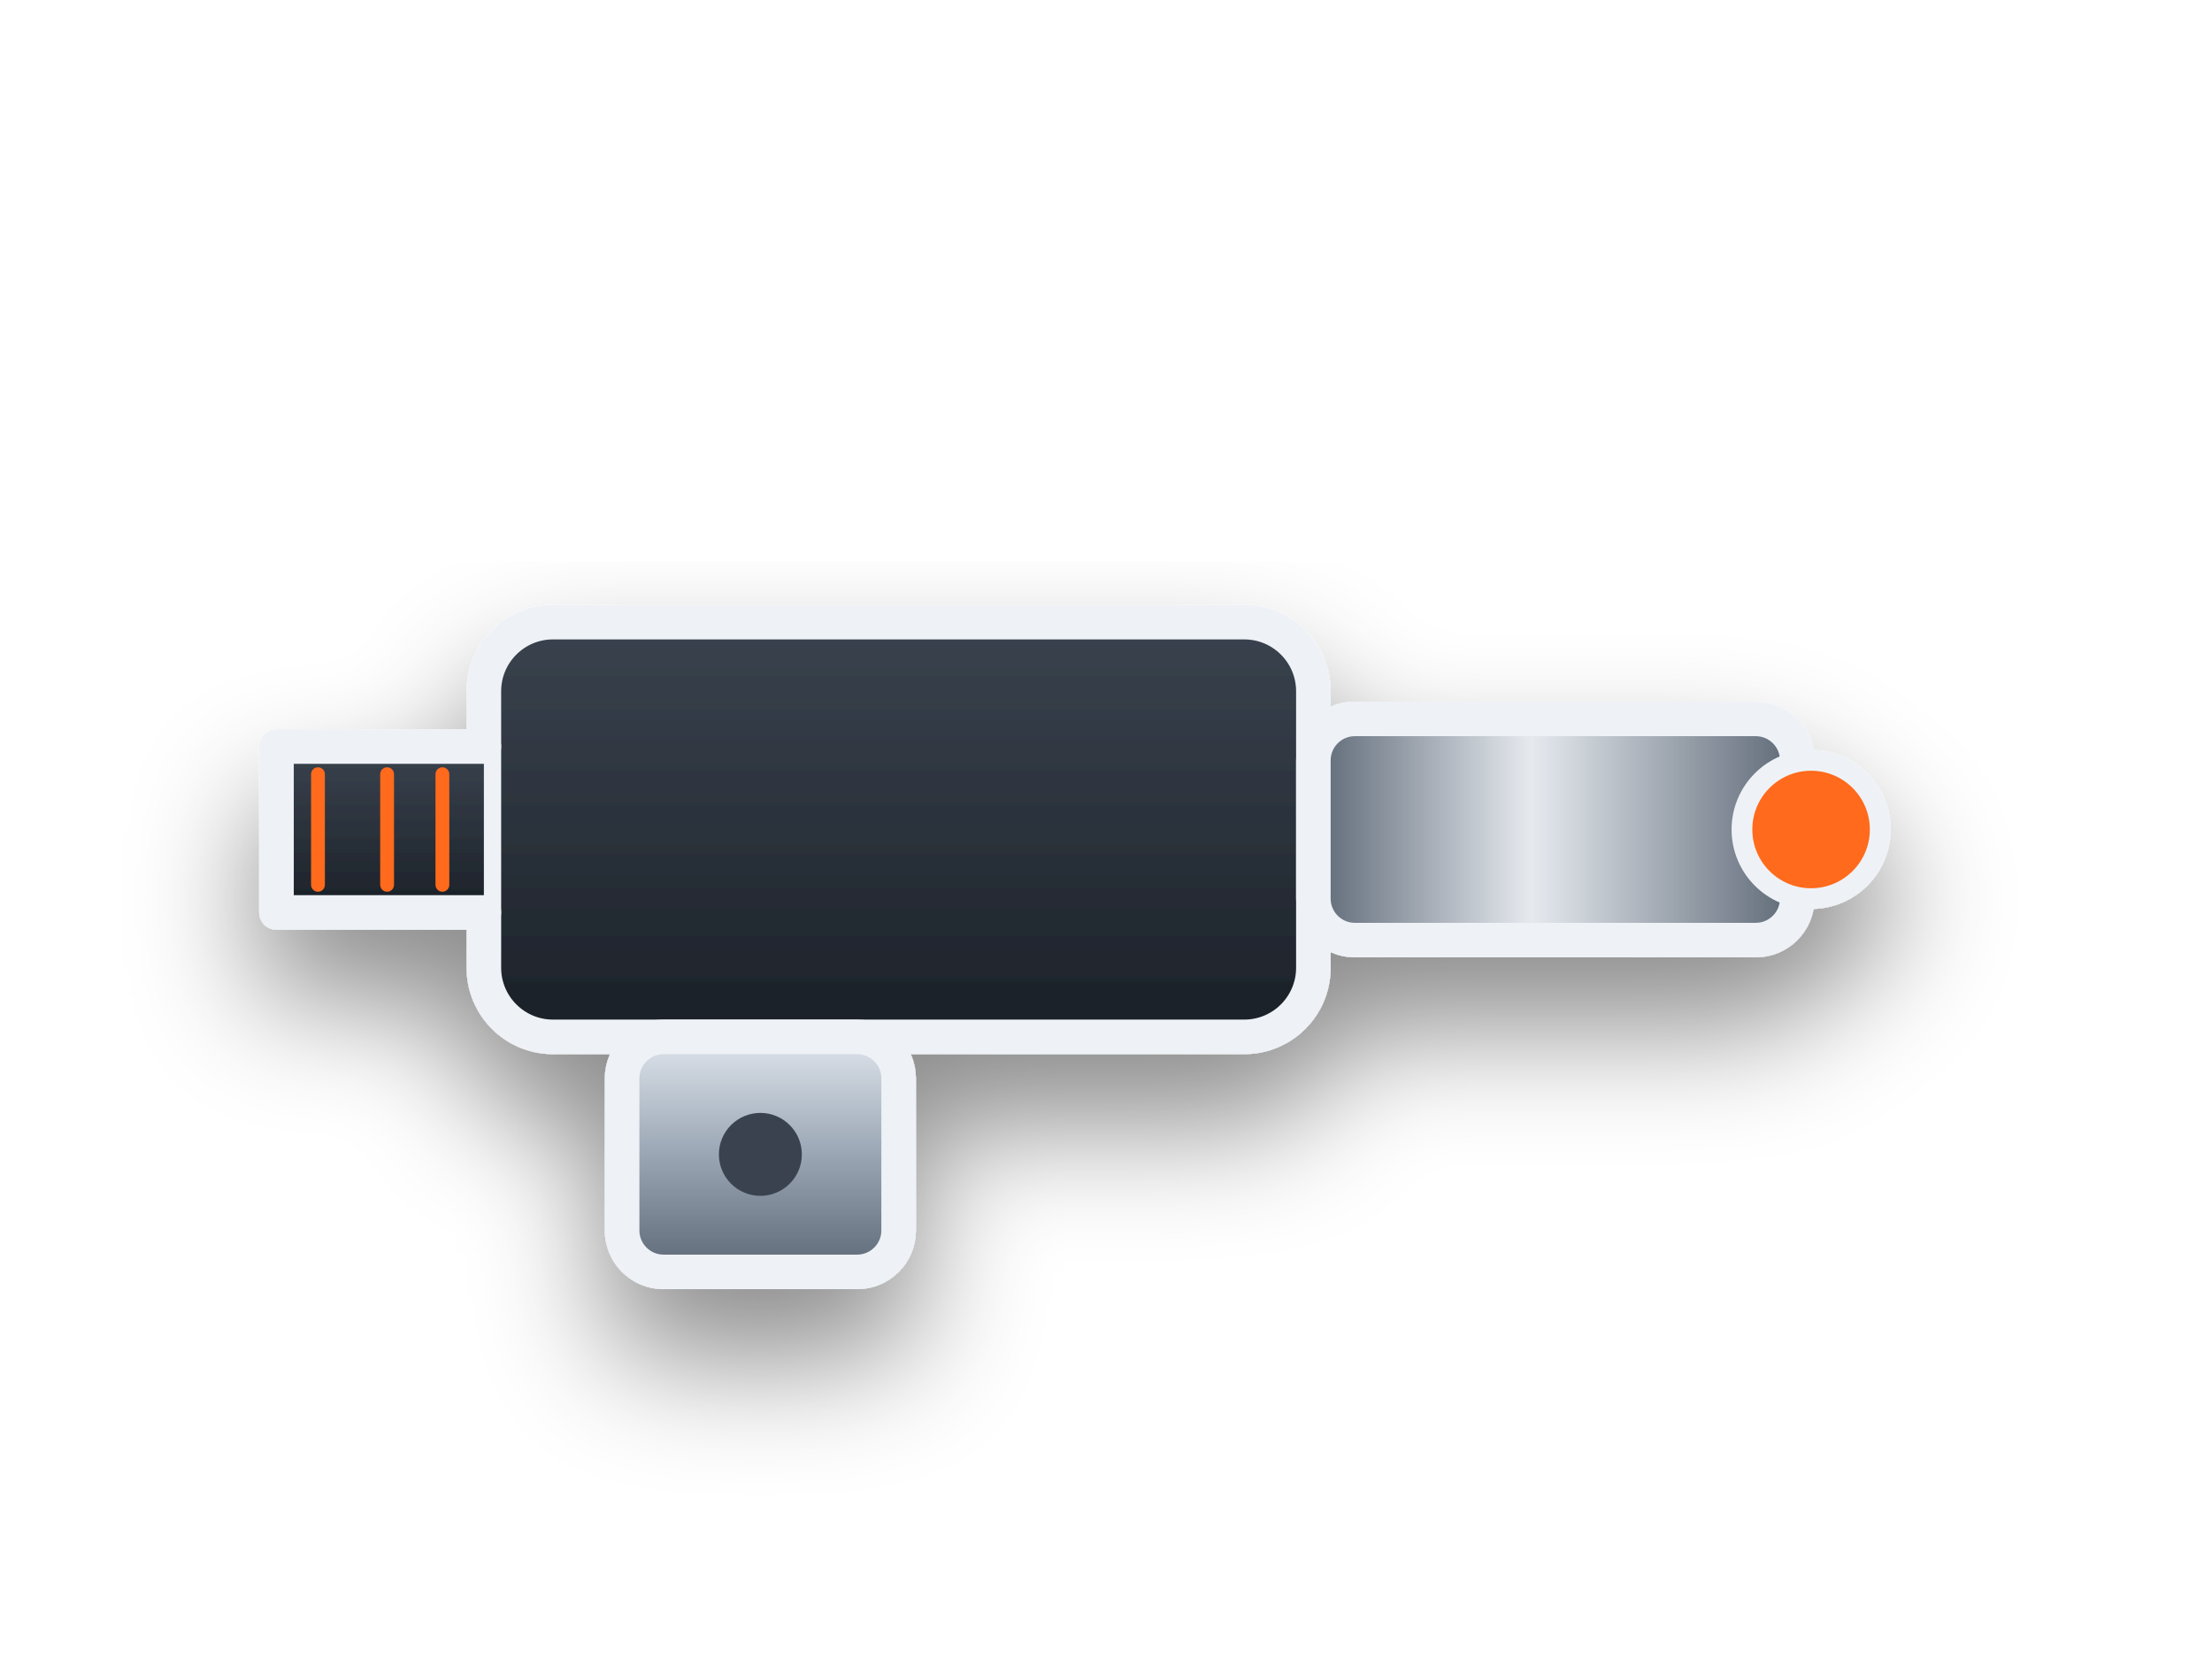
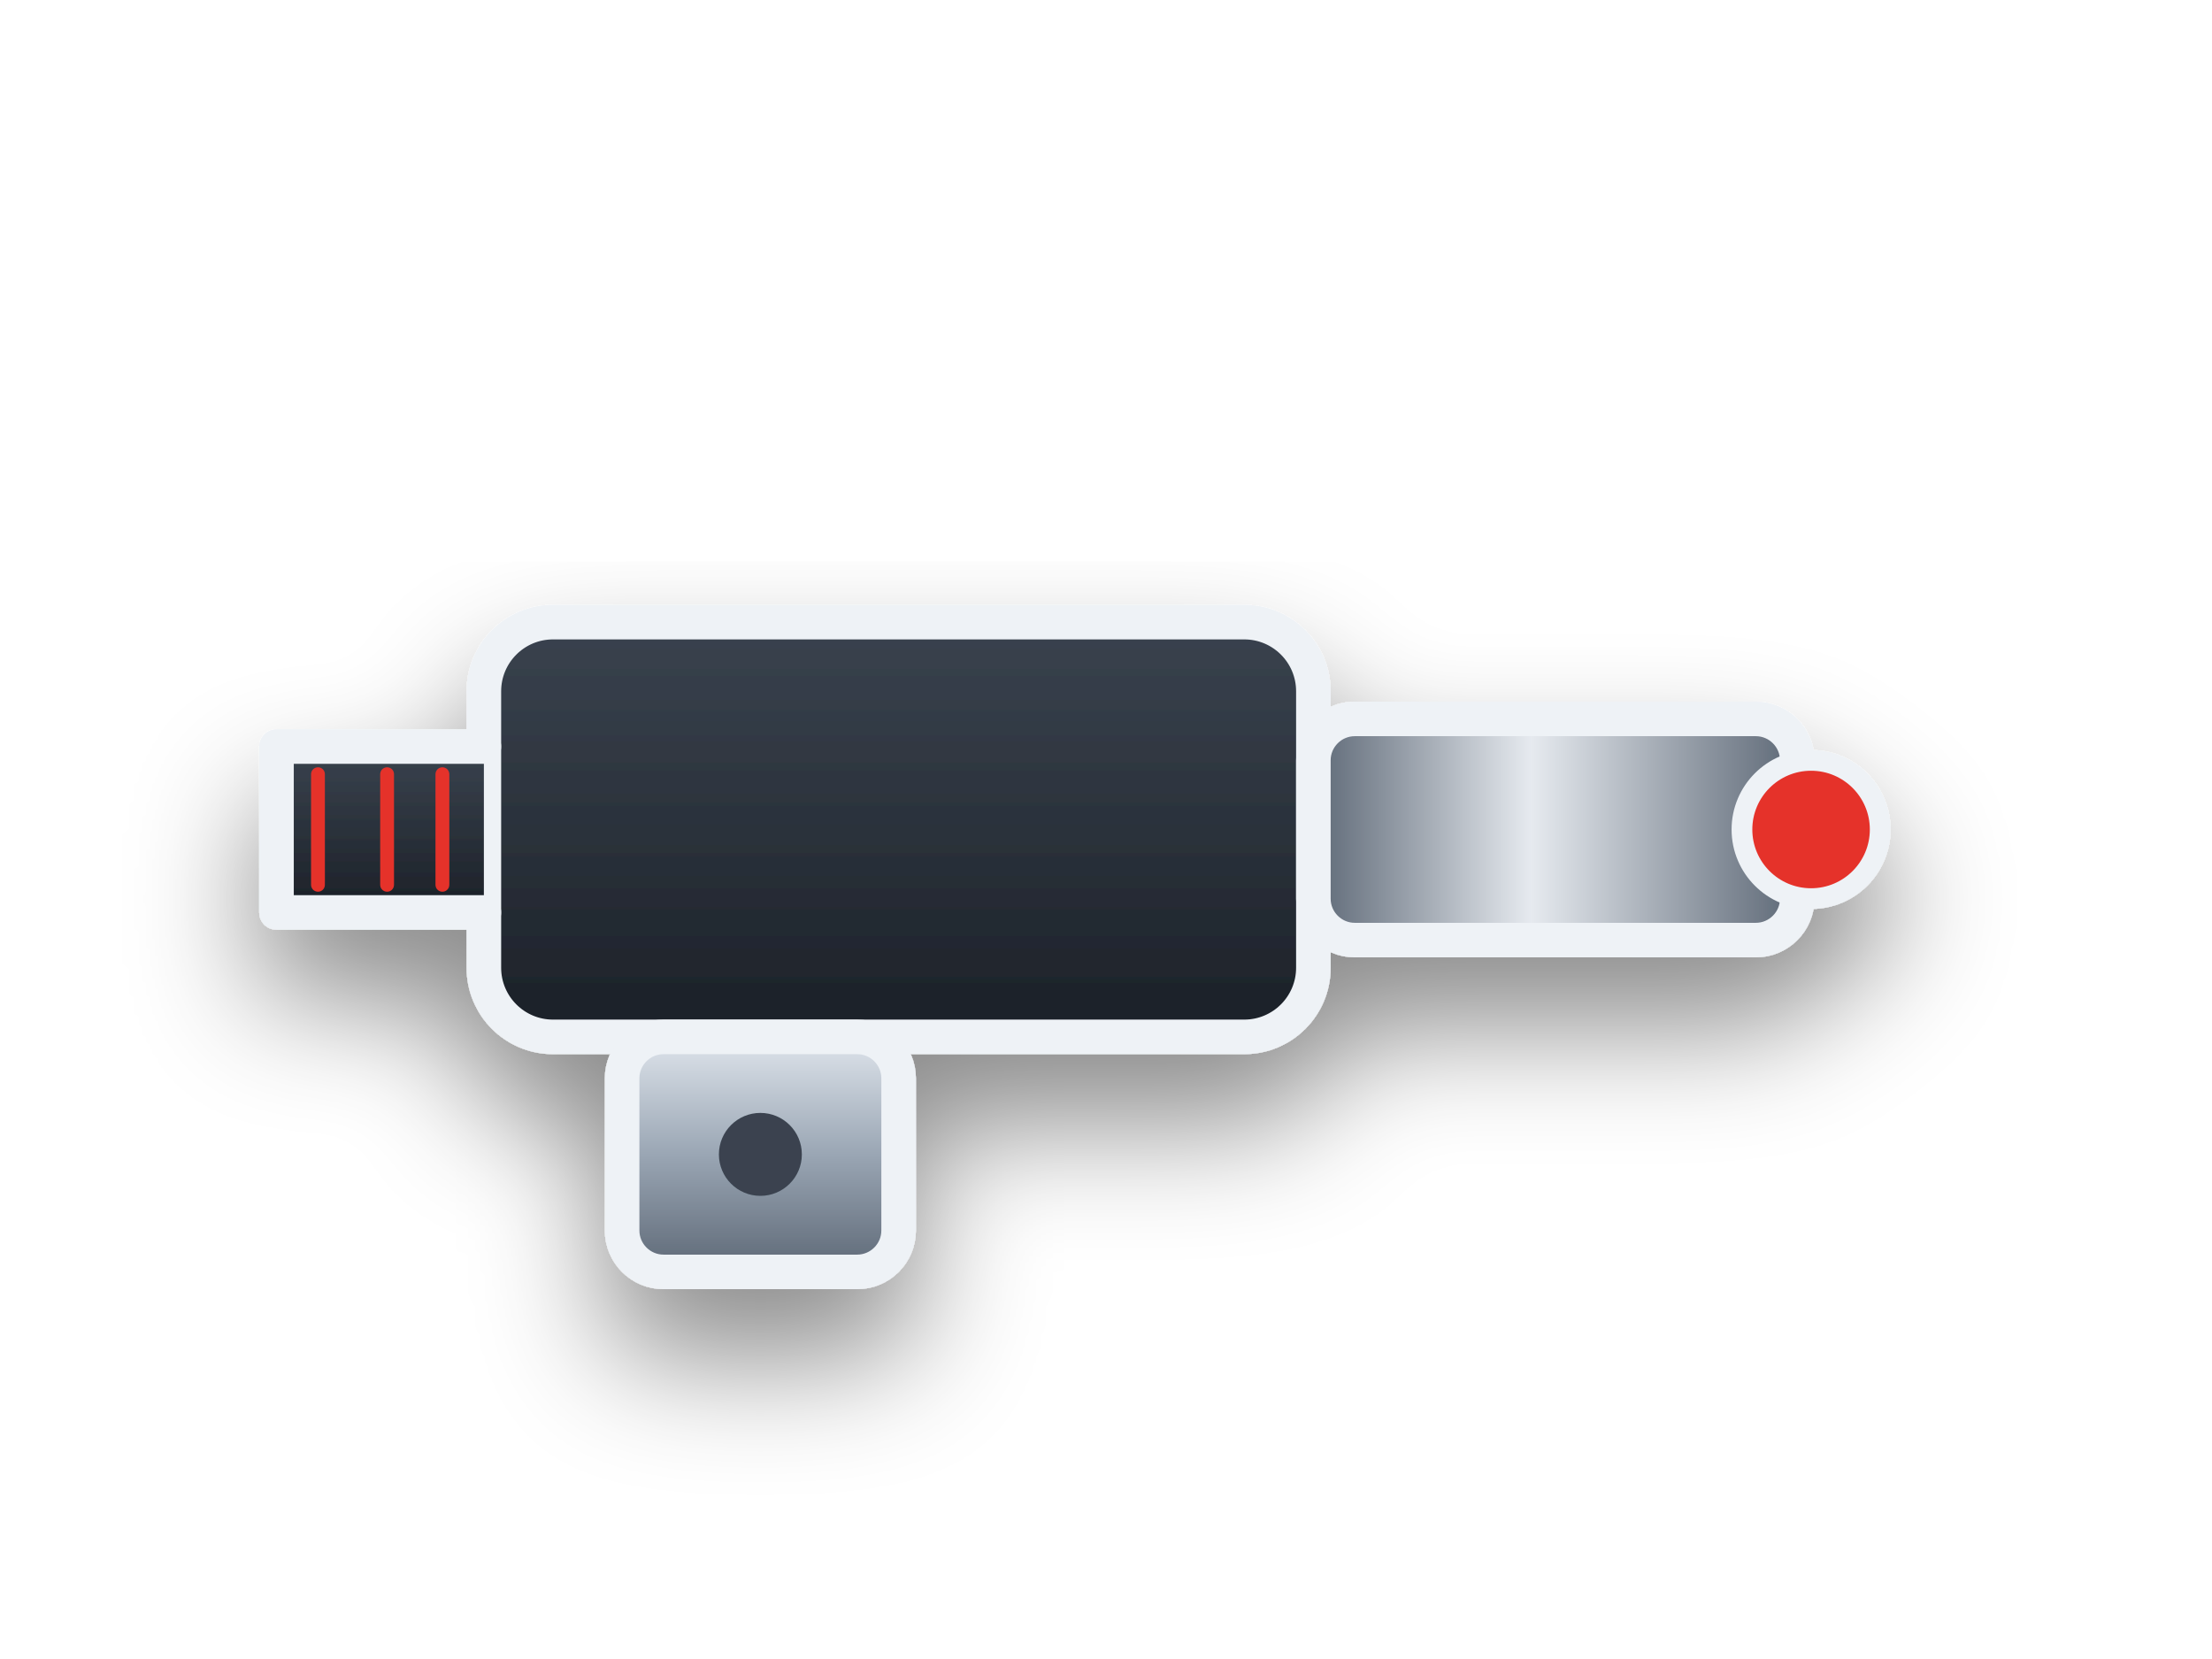
<svg xmlns="http://www.w3.org/2000/svg" viewBox="0 0 320 240" fill="none">
  <defs>
    <linearGradient id="met" x1="0" y1="0" x2="0" y2="1">
      <stop offset="0" stop-color="#dfe5ec" />
      <stop offset=".5" stop-color="#9aa6b4" />
      <stop offset="1" stop-color="#5d6876" />
    </linearGradient>
    <linearGradient id="metH" x1="0" y1="0" x2="1" y2="0">
      <stop offset="0" stop-color="#5d6876" />
      <stop offset=".45" stop-color="#e6eaef" />
      <stop offset="1" stop-color="#5d6876" />
    </linearGradient>
    <linearGradient id="acc" x1="0" y1="0" x2="0" y2="1">
-       <stop offset="0" stop-color="#ff9a5c" />
-       <stop offset="1" stop-color="#d9500a" />
+       <stop offset="0" stop-color="#ff6b5f" />
+       <stop offset="1" stop-color="#b8221c" />
    </linearGradient>
    <linearGradient id="dark" x1="0" y1="0" x2="0" y2="1">
      <stop offset="0" stop-color="#3a434f" />
      <stop offset="1" stop-color="#1b2027" />
    </linearGradient>
    <radialGradient id="glass" cx=".35" cy=".35" r=".8">
      <stop offset="0" stop-color="#ffffff" stop-opacity=".9" />
      <stop offset=".5" stop-color="#cfe6ff" stop-opacity=".35" />
      <stop offset="1" stop-color="#5cb8ff" stop-opacity=".15" />
    </radialGradient>
    <filter id="sh" x="-20%" y="-20%" width="140%" height="160%">
      <feDropShadow dx="0" dy="10" stdDeviation="9" flood-color="#000" flood-opacity=".45" />
    </filter>
  </defs>
  <g filter="url(#sh)">
    <rect x="70" y="90" width="120" height="60" rx="10" fill="url(#dark)" stroke="#eef2f6" stroke-width="5" stroke-linejoin="round" stroke-linecap="round" />
    <rect x="190" y="104" width="70" height="32" rx="6" fill="url(#metH)" stroke="#eef2f6" stroke-width="5" stroke-linejoin="round" stroke-linecap="round" />
-     <circle cx="262" cy="120" r="10" fill="#ff6a1a" stroke="#eef2f6" stroke-width="3" stroke-linejoin="round" stroke-linecap="round" />
+     <circle cx="262" cy="120" r="10" fill="#e5322b" stroke="#eef2f6" stroke-width="3" stroke-linejoin="round" stroke-linecap="round" />
    <rect x="90" y="150" width="40" height="34" rx="6" fill="url(#met)" stroke="#eef2f6" stroke-width="5" stroke-linejoin="round" stroke-linecap="round" />
    <circle cx="110" cy="167" r="6" fill="#3a434f" />
    <path d="M70 108 h-30 v24 h30" fill="url(#dark)" stroke="#eef2f6" stroke-width="5" stroke-linejoin="round" stroke-linecap="round" />
-     <line x1="46" y1="112" x2="46" y2="128" stroke="#ff6a1a" stroke-width="2" stroke-linejoin="round" stroke-linecap="round" />
-     <line x1="56" y1="112" x2="56" y2="128" stroke="#ff6a1a" stroke-width="2" stroke-linejoin="round" stroke-linecap="round" />
-     <line x1="64" y1="112" x2="64" y2="128" stroke="#ff6a1a" stroke-width="2" stroke-linejoin="round" stroke-linecap="round" />
+     <line x1="46" y1="112" x2="46" y2="128" stroke="#e5322b" stroke-width="2" stroke-linejoin="round" stroke-linecap="round" />
+     <line x1="56" y1="112" x2="56" y2="128" stroke="#e5322b" stroke-width="2" stroke-linejoin="round" stroke-linecap="round" />
+     <line x1="64" y1="112" x2="64" y2="128" stroke="#e5322b" stroke-width="2" stroke-linejoin="round" stroke-linecap="round" />
  </g>
</svg>
